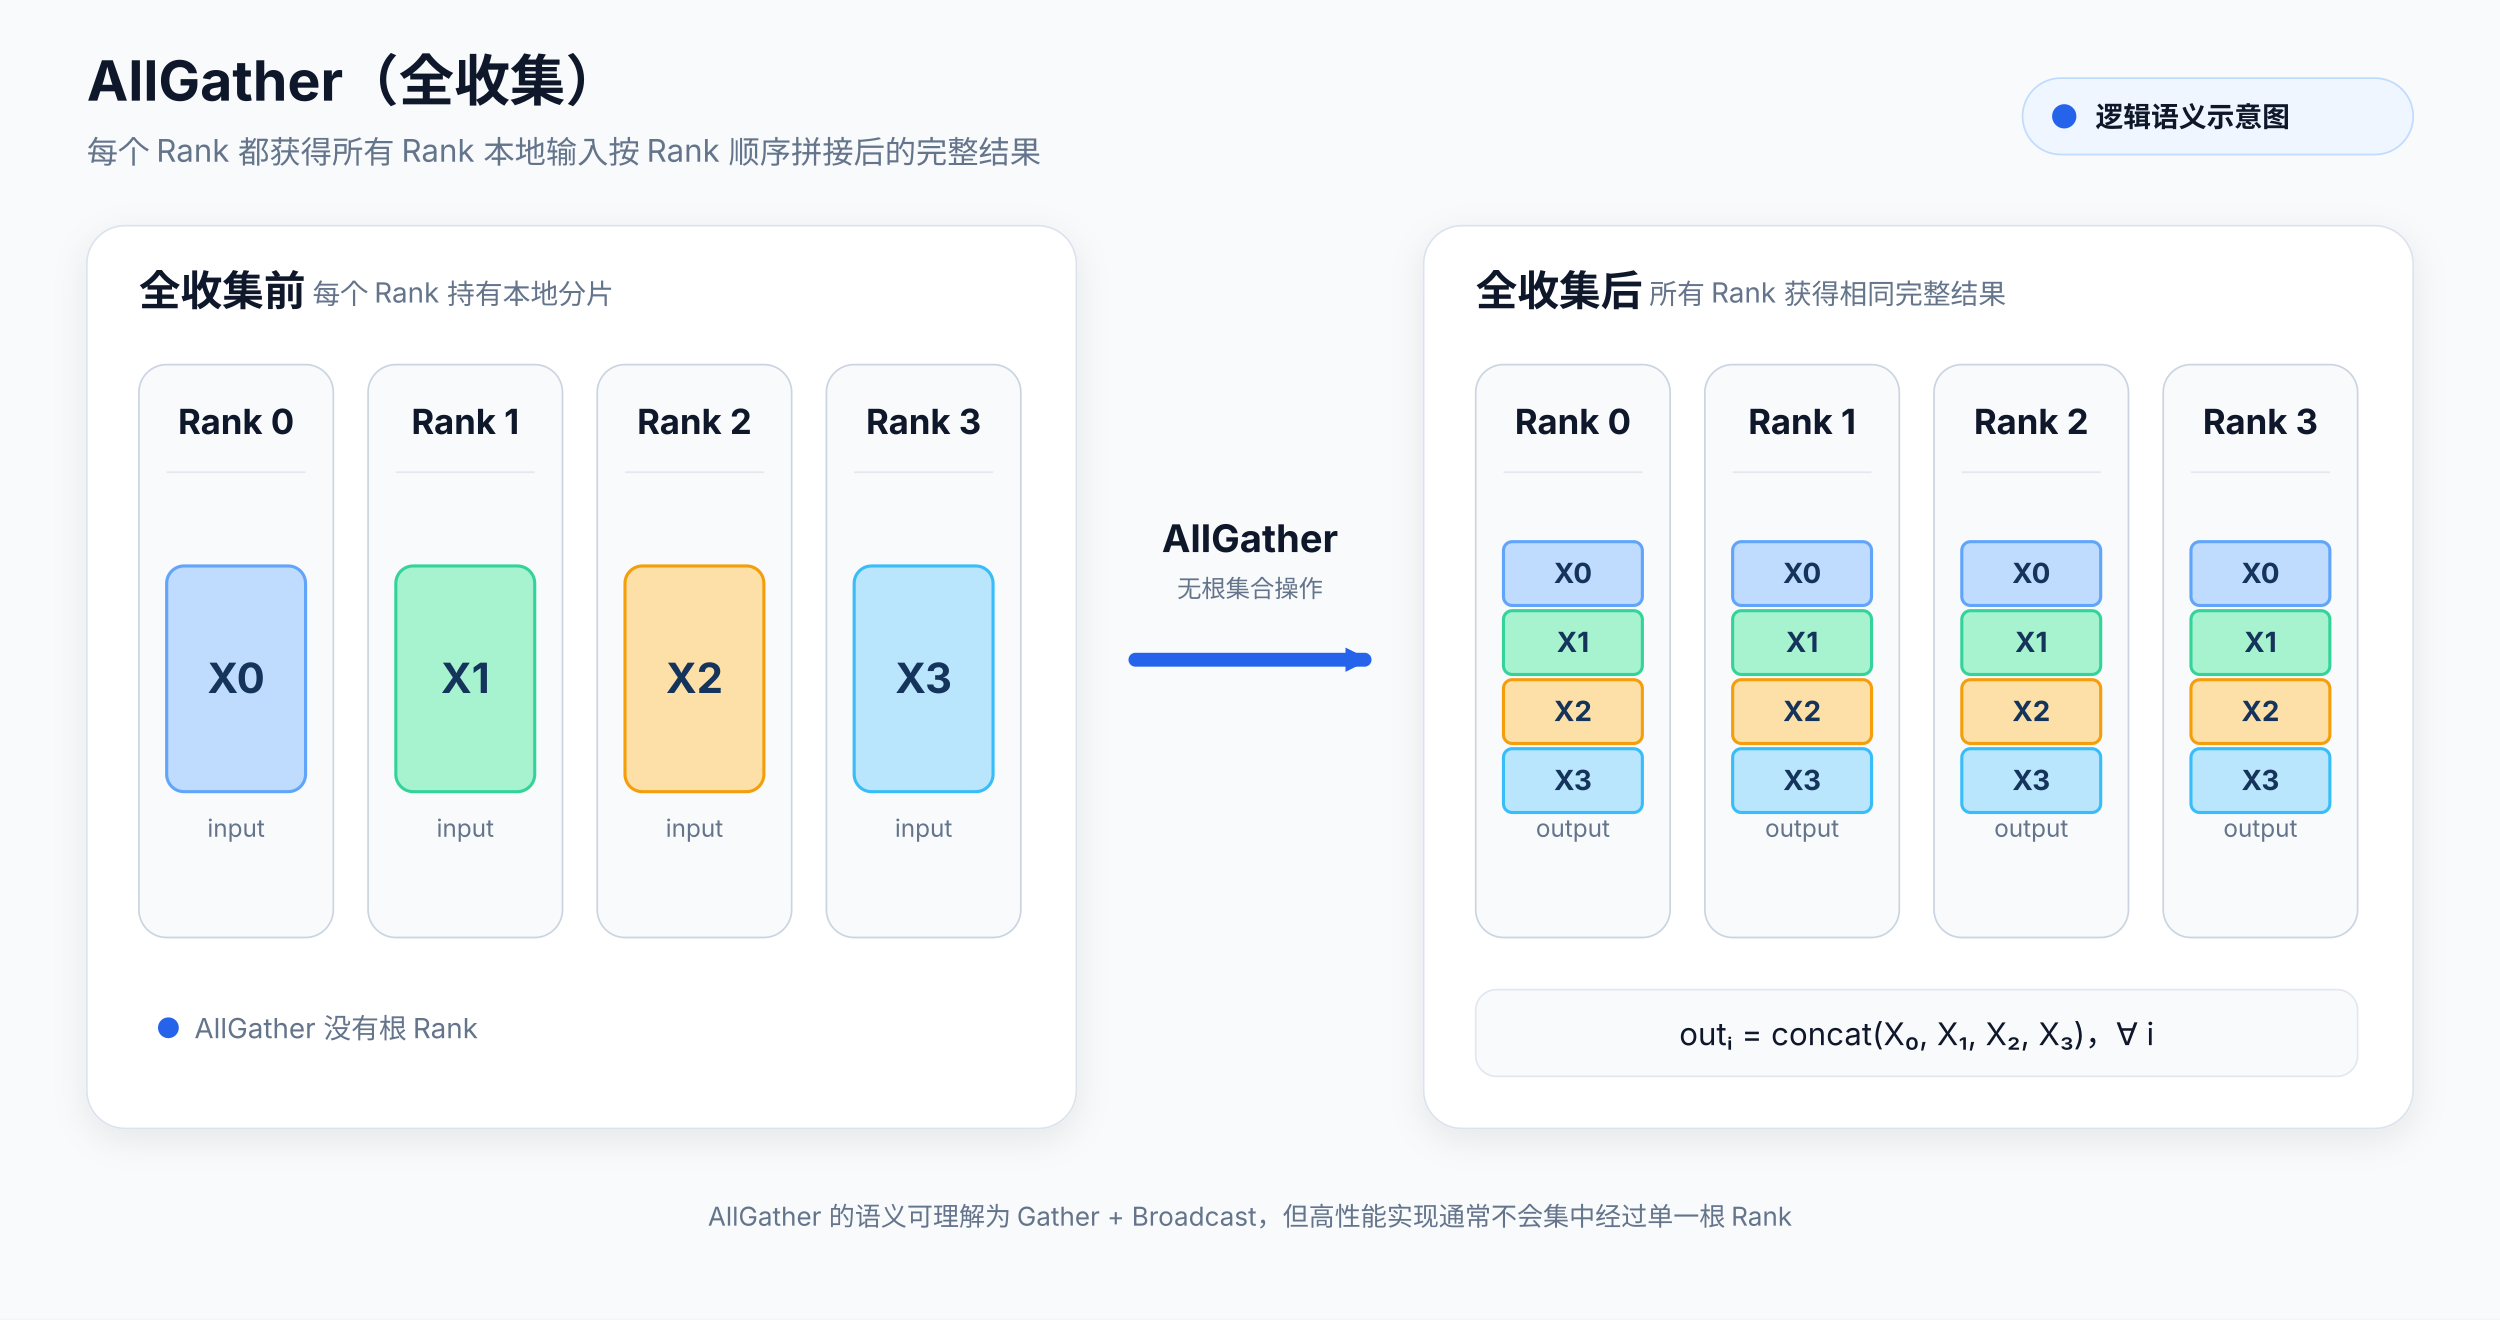
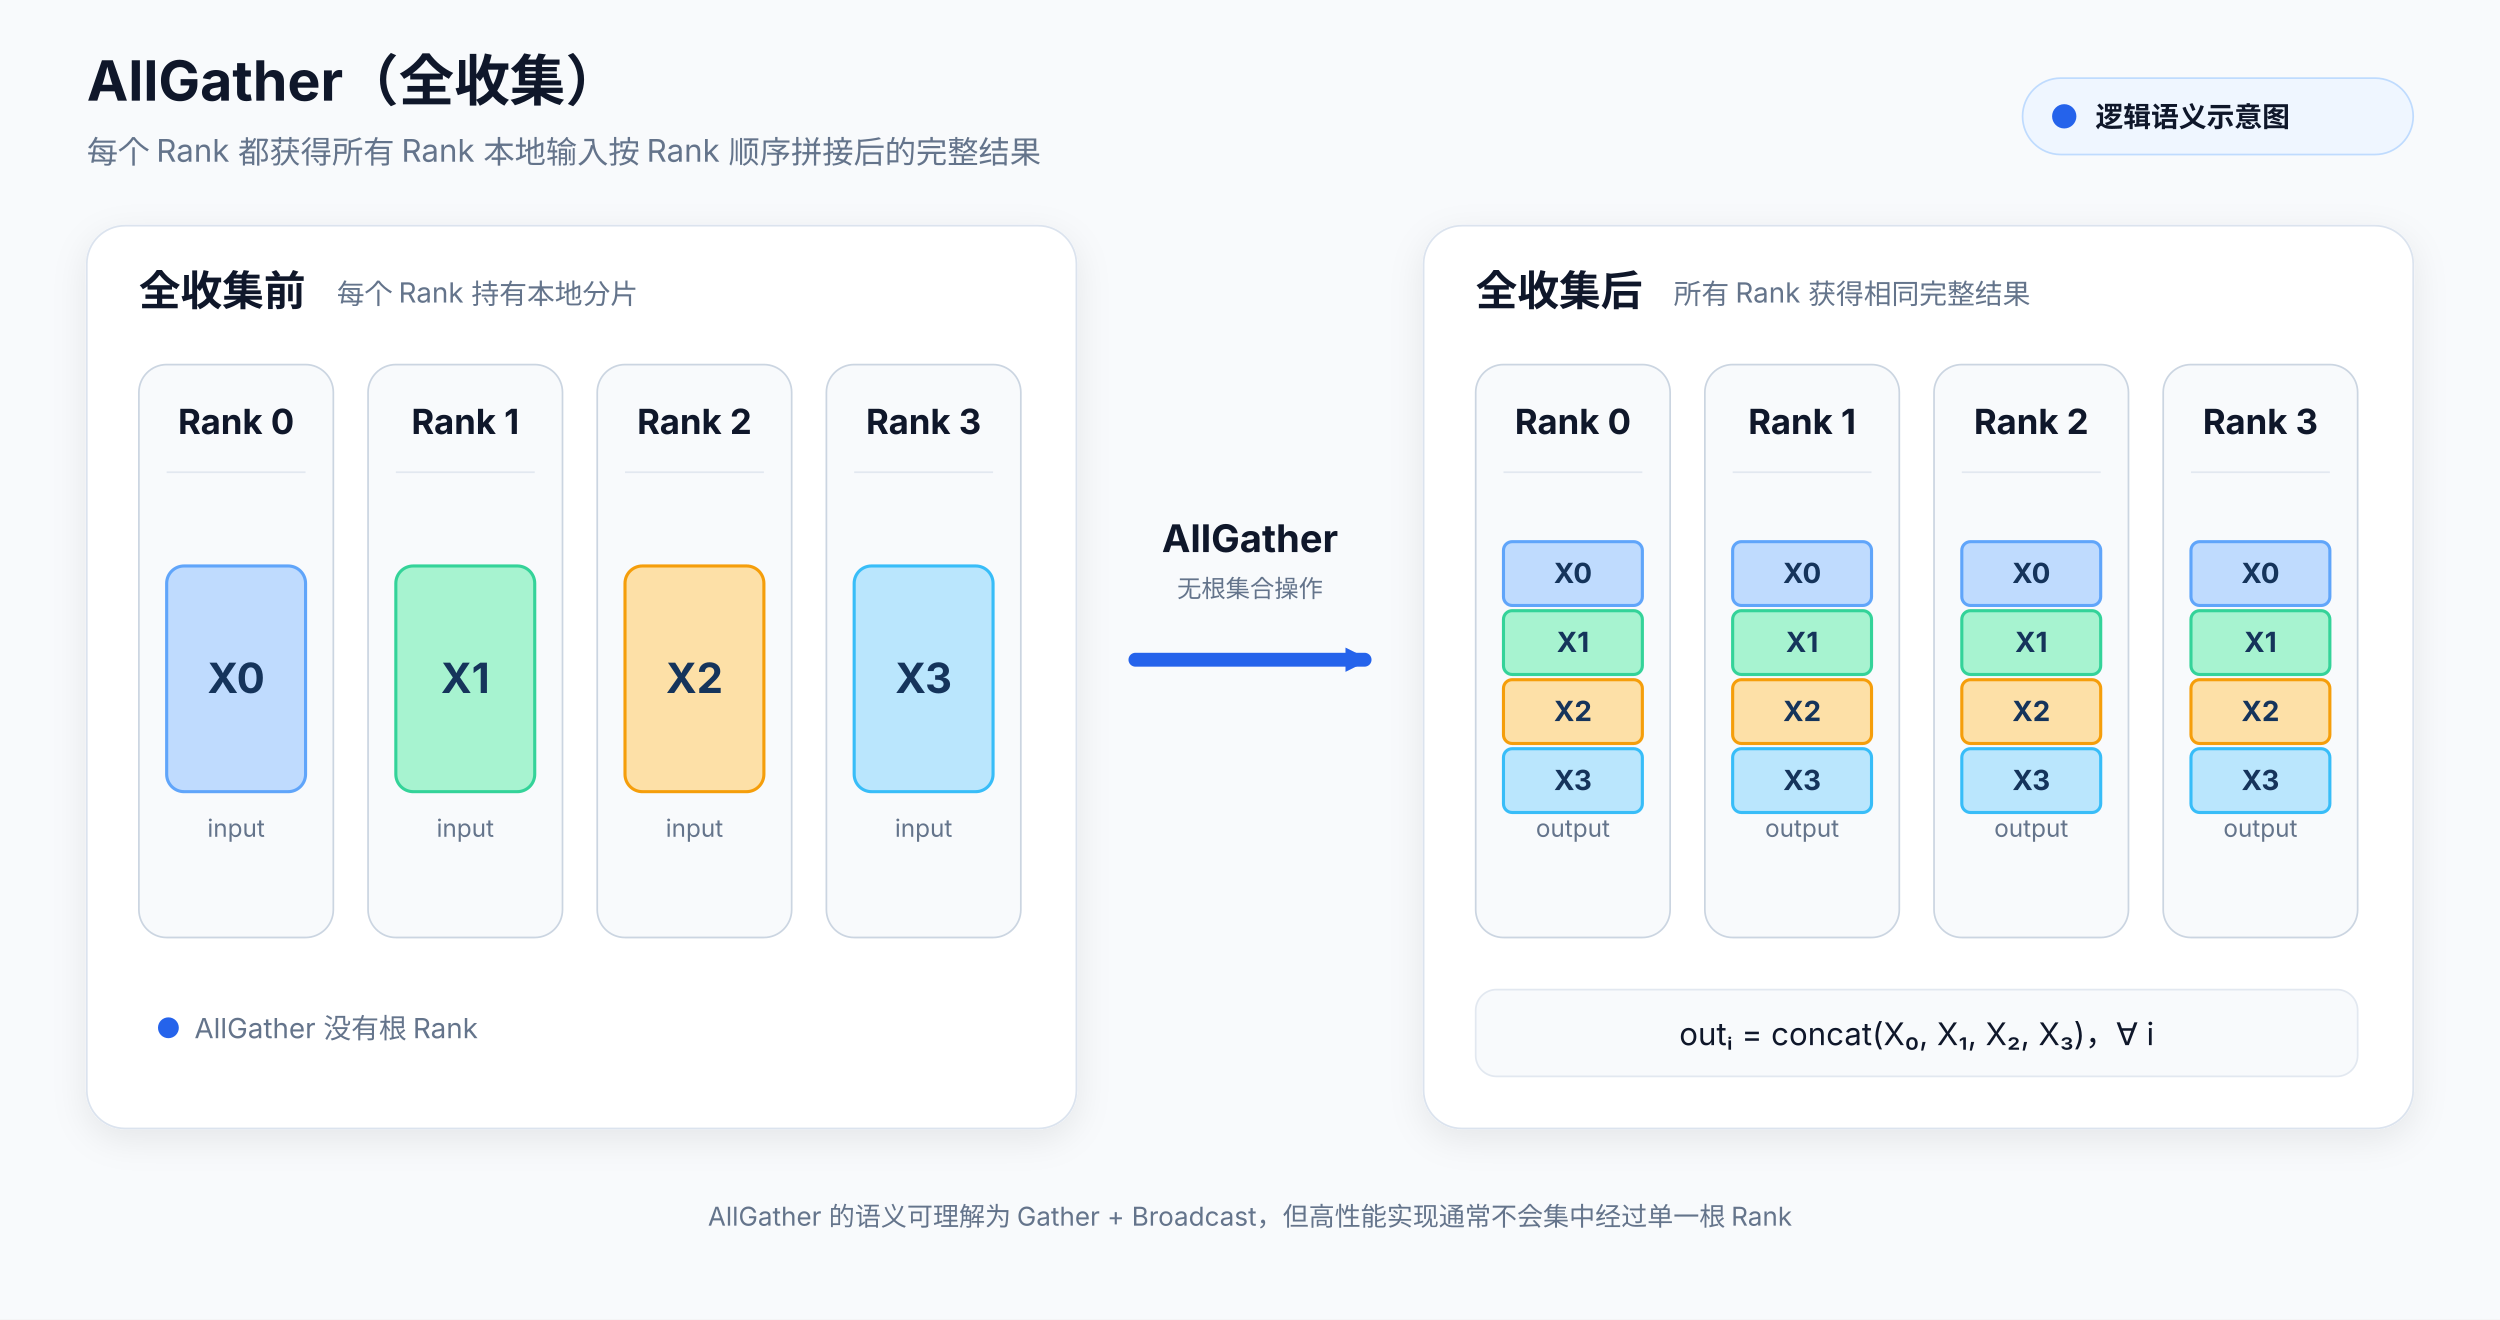
<svg xmlns="http://www.w3.org/2000/svg" width="1440" height="760" viewBox="0 0 1440 760" role="img" aria-labelledby="title desc">
  <defs>
    <filter id="shadow" x="-10%" y="-10%" width="120%" height="130%">
      <feDropShadow dx="0" dy="6" stdDeviation="10" flood-color="#0f172a" flood-opacity="0.08" />
    </filter>
    <marker id="arrow" markerWidth="14" markerHeight="14" refX="11" refY="7" orient="auto" markerUnits="userSpaceOnUse">
      <path d="M 0 0 L 14 7 L 0 14 Z" fill="#2563eb" />
    </marker>
    <marker id="lane-arrow" markerWidth="10" markerHeight="10" refX="8" refY="5" orient="auto" markerUnits="userSpaceOnUse">
      <path d="M 0 0 L 10 5 L 0 10 Z" fill="#2563eb" />
    </marker>
    <style>
        .text { font-family: Inter, 'Noto Sans SC', 'Microsoft YaHei', Arial, sans-serif; fill: #0f172a; }
        .muted { fill: #64748b; }
        .panel-title { font-size: 24px; font-weight: 700; }
        .rank-label { font-size: 20px; font-weight: 650; }
        .small { font-size: 16px; }
        .data-label { font-size: 24px; font-weight: 750; fill: #1e3a8a; }
      </style>
  </defs>
  <rect width="1440" height="760" fill="#f8fafc" />
  <text class="text" x="50" y="58" font-size="32" font-weight="750">AllGather（全收集）</text>
  <text class="text muted" x="50" y="94" font-size="18">每个 Rank 都获得所有 Rank 本地输入按 Rank 顺序拼接后的完整结果</text>
  <g transform="translate(1165 45)">
    <rect width="225" height="44" rx="22" fill="#eff6ff" stroke="#bfdbfe" />
    <circle cx="24" cy="22" r="7" fill="#2563eb" />
    <text class="text" x="42" y="28" font-size="16" font-weight="650">逻辑语义示意图</text>
  </g>
  <g filter="url(#shadow)">
    <rect x="50" y="130" width="570" height="520" rx="22" fill="#ffffff" stroke="#dbe3ee" />
  </g>
  <text class="text panel-title" x="80" y="176">全收集前</text>
-   <text class="text muted small" x="180" y="175">每个 Rank 持有本地分片</text>
+   <text class="text muted small" x="194" y="175">每个 Rank 持有本地分片</text>
  <g filter="url(#shadow)">
    <rect x="820" y="130" width="570" height="520" rx="22" fill="#ffffff" stroke="#dbe3ee" />
  </g>
  <text class="text panel-title" x="850" y="176">全收集后</text>
-   <text class="text muted small" x="950" y="175">所有 Rank 获得相同完整结果</text>
+   <text class="text muted small" x="964" y="175">所有 Rank 获得相同完整结果</text>
  <g>
    <text class="text" x="720" y="318" text-anchor="middle" font-size="22" font-weight="750">AllGather</text>
    <text class="text muted" x="720" y="344" text-anchor="middle" font-size="14">无根集合操作</text>
    <line x1="654" y1="380" x2="786" y2="380" stroke="#2563eb" stroke-width="8" stroke-linecap="round" marker-end="url(#arrow)" />
  </g>
  <g>
    <rect x="80" y="210" width="112" height="330" rx="16" fill="#f8fafc" stroke="#cbd5e1" stroke-width="1" />
    <text class="text rank-label" x="136" y="250" text-anchor="middle">Rank 0</text>
    <line x1="96" y1="272" x2="176" y2="272" stroke="#e2e8f0" />
    <rect x="96" y="326" width="80" height="130" rx="10" fill="#bfdbfe" stroke="#60a5fa" stroke-width="1.8" />
    <text x="136" y="399.16" text-anchor="middle" font-family="Inter, 'Noto Sans SC', 'Microsoft YaHei', Arial, sans-serif" font-size="24" font-weight="700" fill="#15345b">X0</text>
    <text class="text muted" x="136" y="482" text-anchor="middle" font-size="14">input</text>
  </g>
  <g>
    <rect x="212" y="210" width="112" height="330" rx="16" fill="#f8fafc" stroke="#cbd5e1" stroke-width="1" />
    <text class="text rank-label" x="268" y="250" text-anchor="middle">Rank 1</text>
    <line x1="228" y1="272" x2="308" y2="272" stroke="#e2e8f0" />
    <rect x="228" y="326" width="80" height="130" rx="10" fill="#a7f3d0" stroke="#34d399" stroke-width="1.8" />
    <text x="268" y="399.16" text-anchor="middle" font-family="Inter, 'Noto Sans SC', 'Microsoft YaHei', Arial, sans-serif" font-size="24" font-weight="700" fill="#15345b">X1</text>
    <text class="text muted" x="268" y="482" text-anchor="middle" font-size="14">input</text>
  </g>
  <g>
    <rect x="344" y="210" width="112" height="330" rx="16" fill="#f8fafc" stroke="#cbd5e1" stroke-width="1" />
    <text class="text rank-label" x="400" y="250" text-anchor="middle">Rank 2</text>
    <line x1="360" y1="272" x2="440" y2="272" stroke="#e2e8f0" />
    <rect x="360" y="326" width="80" height="130" rx="10" fill="#fde0a7" stroke="#f59e0b" stroke-width="1.8" />
    <text x="400" y="399.16" text-anchor="middle" font-family="Inter, 'Noto Sans SC', 'Microsoft YaHei', Arial, sans-serif" font-size="24" font-weight="700" fill="#15345b">X2</text>
    <text class="text muted" x="400" y="482" text-anchor="middle" font-size="14">input</text>
  </g>
  <g>
    <rect x="476" y="210" width="112" height="330" rx="16" fill="#f8fafc" stroke="#cbd5e1" stroke-width="1" />
    <text class="text rank-label" x="532" y="250" text-anchor="middle">Rank 3</text>
    <line x1="492" y1="272" x2="572" y2="272" stroke="#e2e8f0" />
    <rect x="492" y="326" width="80" height="130" rx="10" fill="#bae6fd" stroke="#38bdf8" stroke-width="1.8" />
    <text x="532" y="399.16" text-anchor="middle" font-family="Inter, 'Noto Sans SC', 'Microsoft YaHei', Arial, sans-serif" font-size="24" font-weight="700" fill="#15345b">X3</text>
    <text class="text muted" x="532" y="482" text-anchor="middle" font-size="14">input</text>
  </g>
  <g>
    <rect x="850" y="210" width="112" height="330" rx="16" fill="#f8fafc" stroke="#cbd5e1" stroke-width="1" />
    <text class="text rank-label" x="906" y="250" text-anchor="middle">Rank 0</text>
    <line x1="866" y1="272" x2="946" y2="272" stroke="#e2e8f0" />
    <rect x="866" y="312" width="80" height="36.75" rx="5" fill="#bfdbfe" stroke="#60a5fa" stroke-width="1.8" />
    <text x="906" y="335.815" text-anchor="middle" font-family="Inter, 'Noto Sans SC', 'Microsoft YaHei', Arial, sans-serif" font-size="16" font-weight="700" fill="#15345b">X0</text>
    <rect x="866" y="351.75" width="80" height="36.75" rx="5" fill="#a7f3d0" stroke="#34d399" stroke-width="1.8" />
    <text x="906" y="375.565" text-anchor="middle" font-family="Inter, 'Noto Sans SC', 'Microsoft YaHei', Arial, sans-serif" font-size="16" font-weight="700" fill="#15345b">X1</text>
    <rect x="866" y="391.5" width="80" height="36.75" rx="5" fill="#fde0a7" stroke="#f59e0b" stroke-width="1.8" />
    <text x="906" y="415.315" text-anchor="middle" font-family="Inter, 'Noto Sans SC', 'Microsoft YaHei', Arial, sans-serif" font-size="16" font-weight="700" fill="#15345b">X2</text>
    <rect x="866" y="431.25" width="80" height="36.75" rx="5" fill="#bae6fd" stroke="#38bdf8" stroke-width="1.8" />
    <text x="906" y="455.065" text-anchor="middle" font-family="Inter, 'Noto Sans SC', 'Microsoft YaHei', Arial, sans-serif" font-size="16" font-weight="700" fill="#15345b">X3</text>
    <text class="text muted" x="906" y="482" text-anchor="middle" font-size="14">output</text>
  </g>
  <g>
    <rect x="982" y="210" width="112" height="330" rx="16" fill="#f8fafc" stroke="#cbd5e1" stroke-width="1" />
    <text class="text rank-label" x="1038" y="250" text-anchor="middle">Rank 1</text>
    <line x1="998" y1="272" x2="1078" y2="272" stroke="#e2e8f0" />
    <rect x="998" y="312" width="80" height="36.75" rx="5" fill="#bfdbfe" stroke="#60a5fa" stroke-width="1.8" />
    <text x="1038" y="335.815" text-anchor="middle" font-family="Inter, 'Noto Sans SC', 'Microsoft YaHei', Arial, sans-serif" font-size="16" font-weight="700" fill="#15345b">X0</text>
    <rect x="998" y="351.75" width="80" height="36.75" rx="5" fill="#a7f3d0" stroke="#34d399" stroke-width="1.8" />
    <text x="1038" y="375.565" text-anchor="middle" font-family="Inter, 'Noto Sans SC', 'Microsoft YaHei', Arial, sans-serif" font-size="16" font-weight="700" fill="#15345b">X1</text>
    <rect x="998" y="391.5" width="80" height="36.75" rx="5" fill="#fde0a7" stroke="#f59e0b" stroke-width="1.8" />
    <text x="1038" y="415.315" text-anchor="middle" font-family="Inter, 'Noto Sans SC', 'Microsoft YaHei', Arial, sans-serif" font-size="16" font-weight="700" fill="#15345b">X2</text>
    <rect x="998" y="431.25" width="80" height="36.75" rx="5" fill="#bae6fd" stroke="#38bdf8" stroke-width="1.8" />
    <text x="1038" y="455.065" text-anchor="middle" font-family="Inter, 'Noto Sans SC', 'Microsoft YaHei', Arial, sans-serif" font-size="16" font-weight="700" fill="#15345b">X3</text>
    <text class="text muted" x="1038" y="482" text-anchor="middle" font-size="14">output</text>
  </g>
  <g>
    <rect x="1114" y="210" width="112" height="330" rx="16" fill="#f8fafc" stroke="#cbd5e1" stroke-width="1" />
    <text class="text rank-label" x="1170" y="250" text-anchor="middle">Rank 2</text>
    <line x1="1130" y1="272" x2="1210" y2="272" stroke="#e2e8f0" />
    <rect x="1130" y="312" width="80" height="36.75" rx="5" fill="#bfdbfe" stroke="#60a5fa" stroke-width="1.8" />
    <text x="1170" y="335.815" text-anchor="middle" font-family="Inter, 'Noto Sans SC', 'Microsoft YaHei', Arial, sans-serif" font-size="16" font-weight="700" fill="#15345b">X0</text>
    <rect x="1130" y="351.75" width="80" height="36.75" rx="5" fill="#a7f3d0" stroke="#34d399" stroke-width="1.8" />
    <text x="1170" y="375.565" text-anchor="middle" font-family="Inter, 'Noto Sans SC', 'Microsoft YaHei', Arial, sans-serif" font-size="16" font-weight="700" fill="#15345b">X1</text>
    <rect x="1130" y="391.5" width="80" height="36.75" rx="5" fill="#fde0a7" stroke="#f59e0b" stroke-width="1.8" />
    <text x="1170" y="415.315" text-anchor="middle" font-family="Inter, 'Noto Sans SC', 'Microsoft YaHei', Arial, sans-serif" font-size="16" font-weight="700" fill="#15345b">X2</text>
    <rect x="1130" y="431.25" width="80" height="36.75" rx="5" fill="#bae6fd" stroke="#38bdf8" stroke-width="1.8" />
    <text x="1170" y="455.065" text-anchor="middle" font-family="Inter, 'Noto Sans SC', 'Microsoft YaHei', Arial, sans-serif" font-size="16" font-weight="700" fill="#15345b">X3</text>
    <text class="text muted" x="1170" y="482" text-anchor="middle" font-size="14">output</text>
  </g>
  <g>
    <rect x="1246" y="210" width="112" height="330" rx="16" fill="#f8fafc" stroke="#cbd5e1" stroke-width="1" />
    <text class="text rank-label" x="1302" y="250" text-anchor="middle">Rank 3</text>
    <line x1="1262" y1="272" x2="1342" y2="272" stroke="#e2e8f0" />
    <rect x="1262" y="312" width="80" height="36.75" rx="5" fill="#bfdbfe" stroke="#60a5fa" stroke-width="1.8" />
    <text x="1302" y="335.815" text-anchor="middle" font-family="Inter, 'Noto Sans SC', 'Microsoft YaHei', Arial, sans-serif" font-size="16" font-weight="700" fill="#15345b">X0</text>
    <rect x="1262" y="351.75" width="80" height="36.75" rx="5" fill="#a7f3d0" stroke="#34d399" stroke-width="1.8" />
    <text x="1302" y="375.565" text-anchor="middle" font-family="Inter, 'Noto Sans SC', 'Microsoft YaHei', Arial, sans-serif" font-size="16" font-weight="700" fill="#15345b">X1</text>
    <rect x="1262" y="391.5" width="80" height="36.75" rx="5" fill="#fde0a7" stroke="#f59e0b" stroke-width="1.8" />
    <text x="1302" y="415.315" text-anchor="middle" font-family="Inter, 'Noto Sans SC', 'Microsoft YaHei', Arial, sans-serif" font-size="16" font-weight="700" fill="#15345b">X2</text>
    <rect x="1262" y="431.25" width="80" height="36.75" rx="5" fill="#bae6fd" stroke="#38bdf8" stroke-width="1.8" />
    <text x="1302" y="455.065" text-anchor="middle" font-family="Inter, 'Noto Sans SC', 'Microsoft YaHei', Arial, sans-serif" font-size="16" font-weight="700" fill="#15345b">X3</text>
    <text class="text muted" x="1302" y="482" text-anchor="middle" font-size="14">output</text>
  </g>
  <g>
    <circle cx="97" cy="592" r="6" fill="#2563eb" />
    <text class="text muted small" x="112" y="598">AllGather 没有根 Rank</text>
  </g>
  <g>
    <rect x="850" y="570" width="508" height="50" rx="12" fill="#f8fafc" stroke="#e2e8f0" />
    <text class="text" x="1104" y="602" text-anchor="middle" font-size="18">outᵢ = concat(X₀, X₁, X₂, X₃)，∀ i</text>
  </g>
  <text class="text muted" x="720" y="706" text-anchor="middle" font-size="15">AllGather 的语义可理解为 Gather + Broadcast，但高性能实现通常不会集中经过单一根 Rank</text>
</svg>
